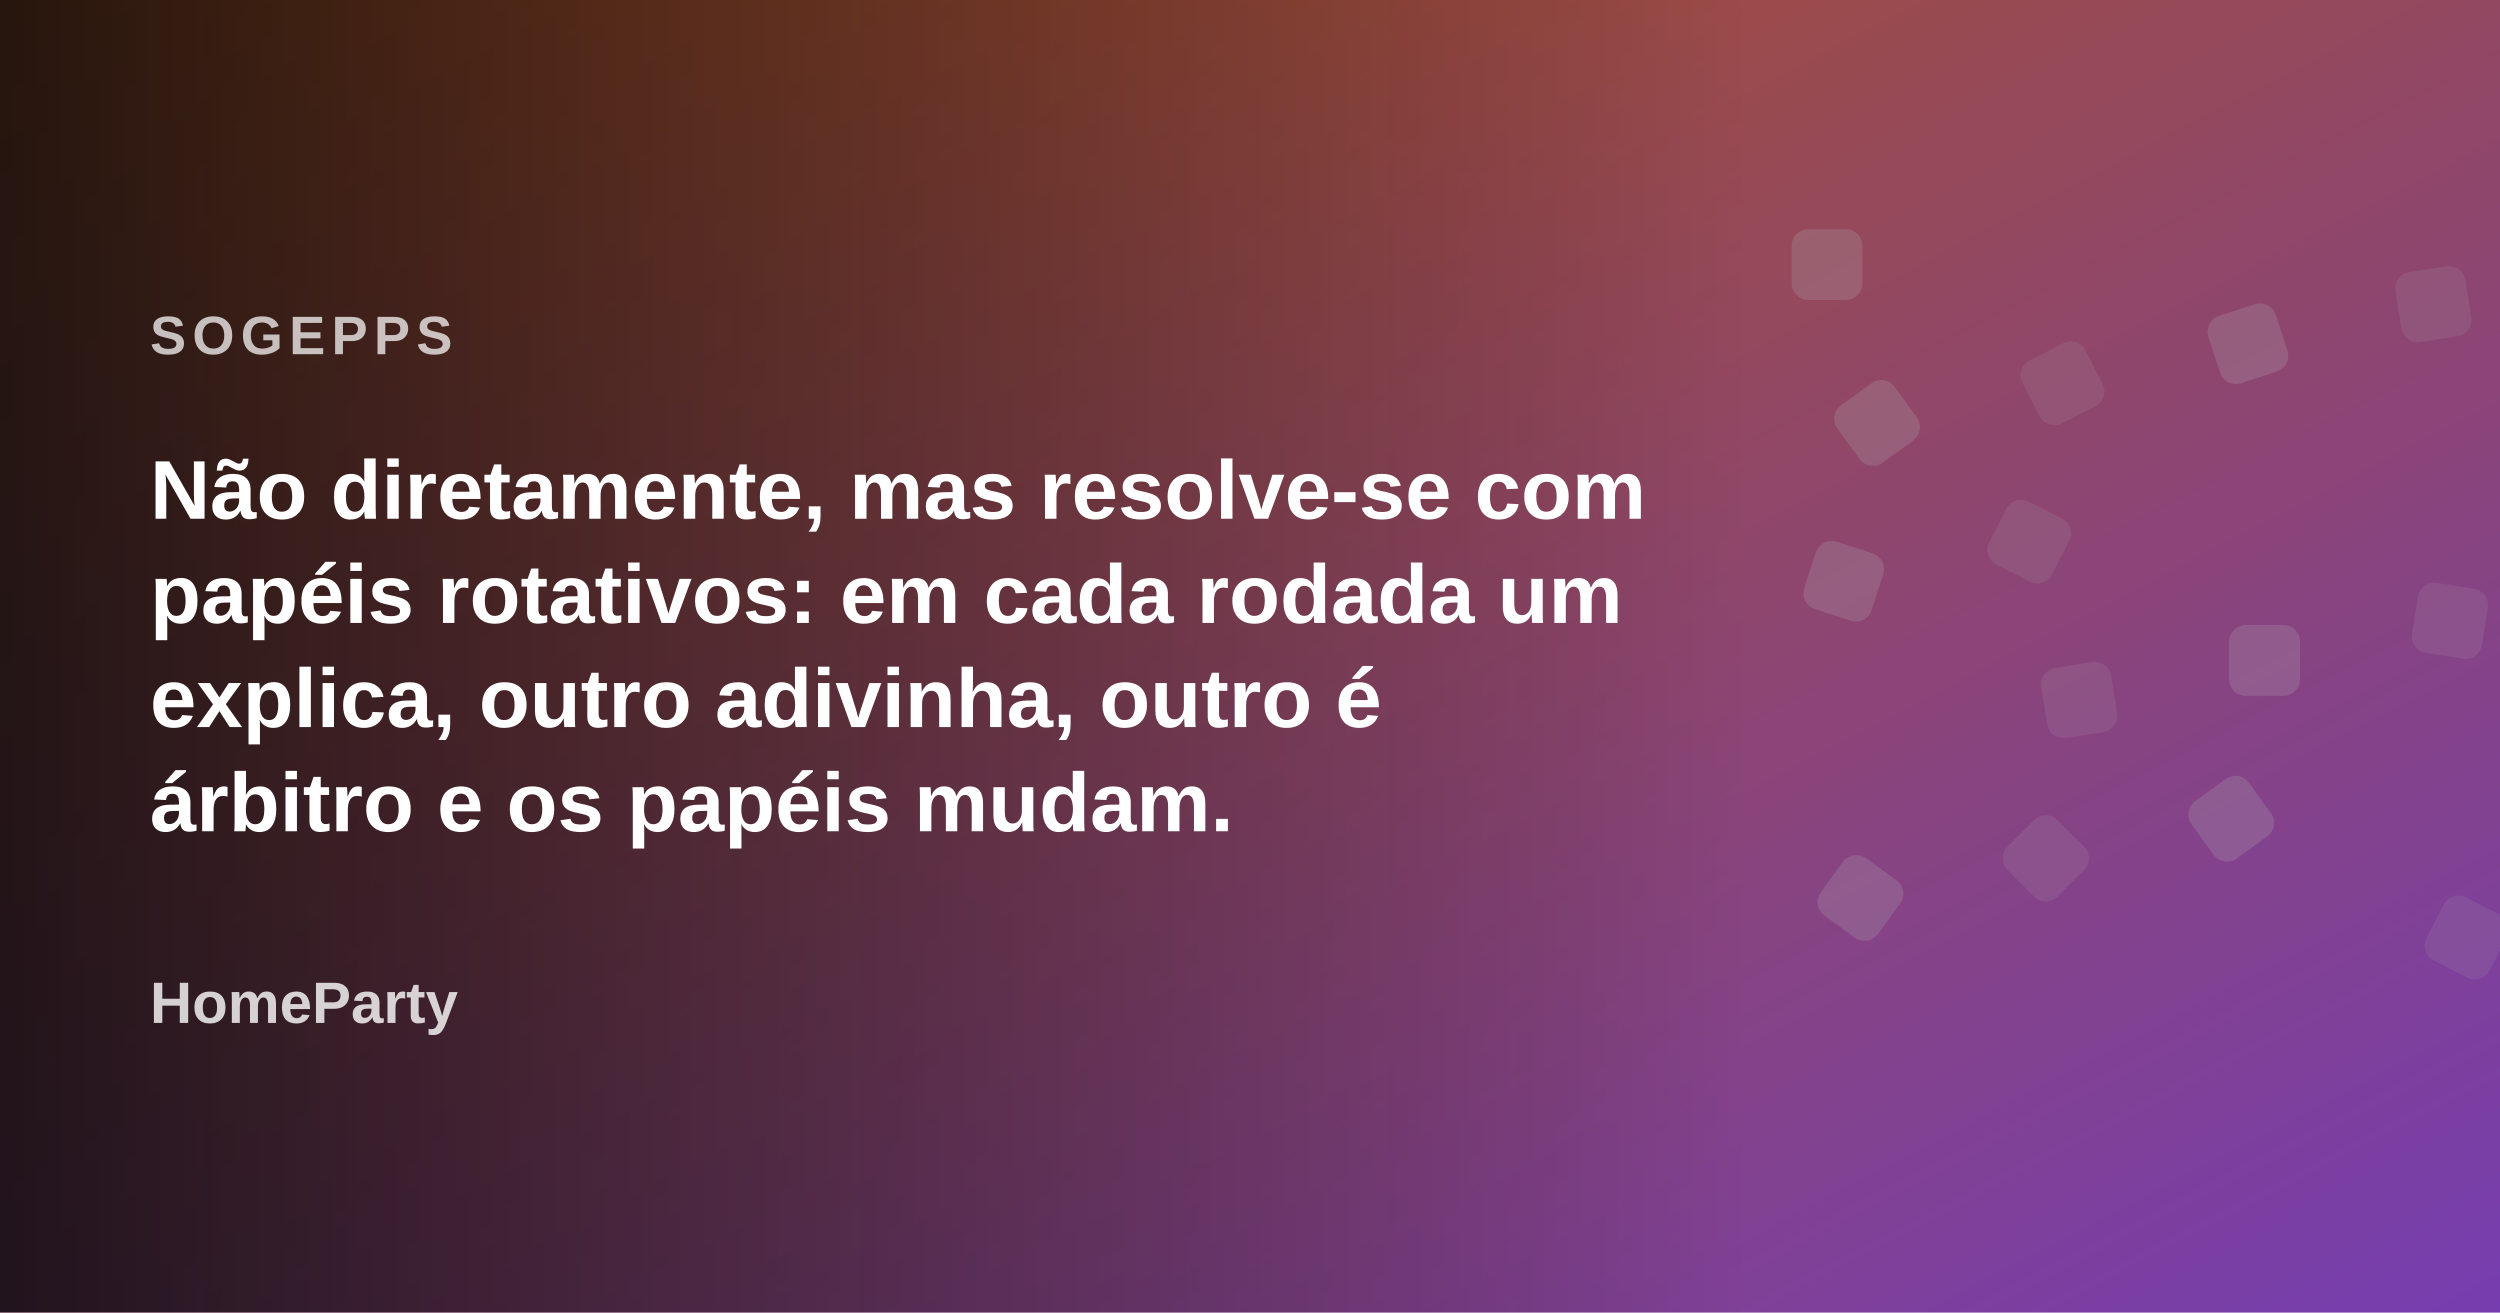
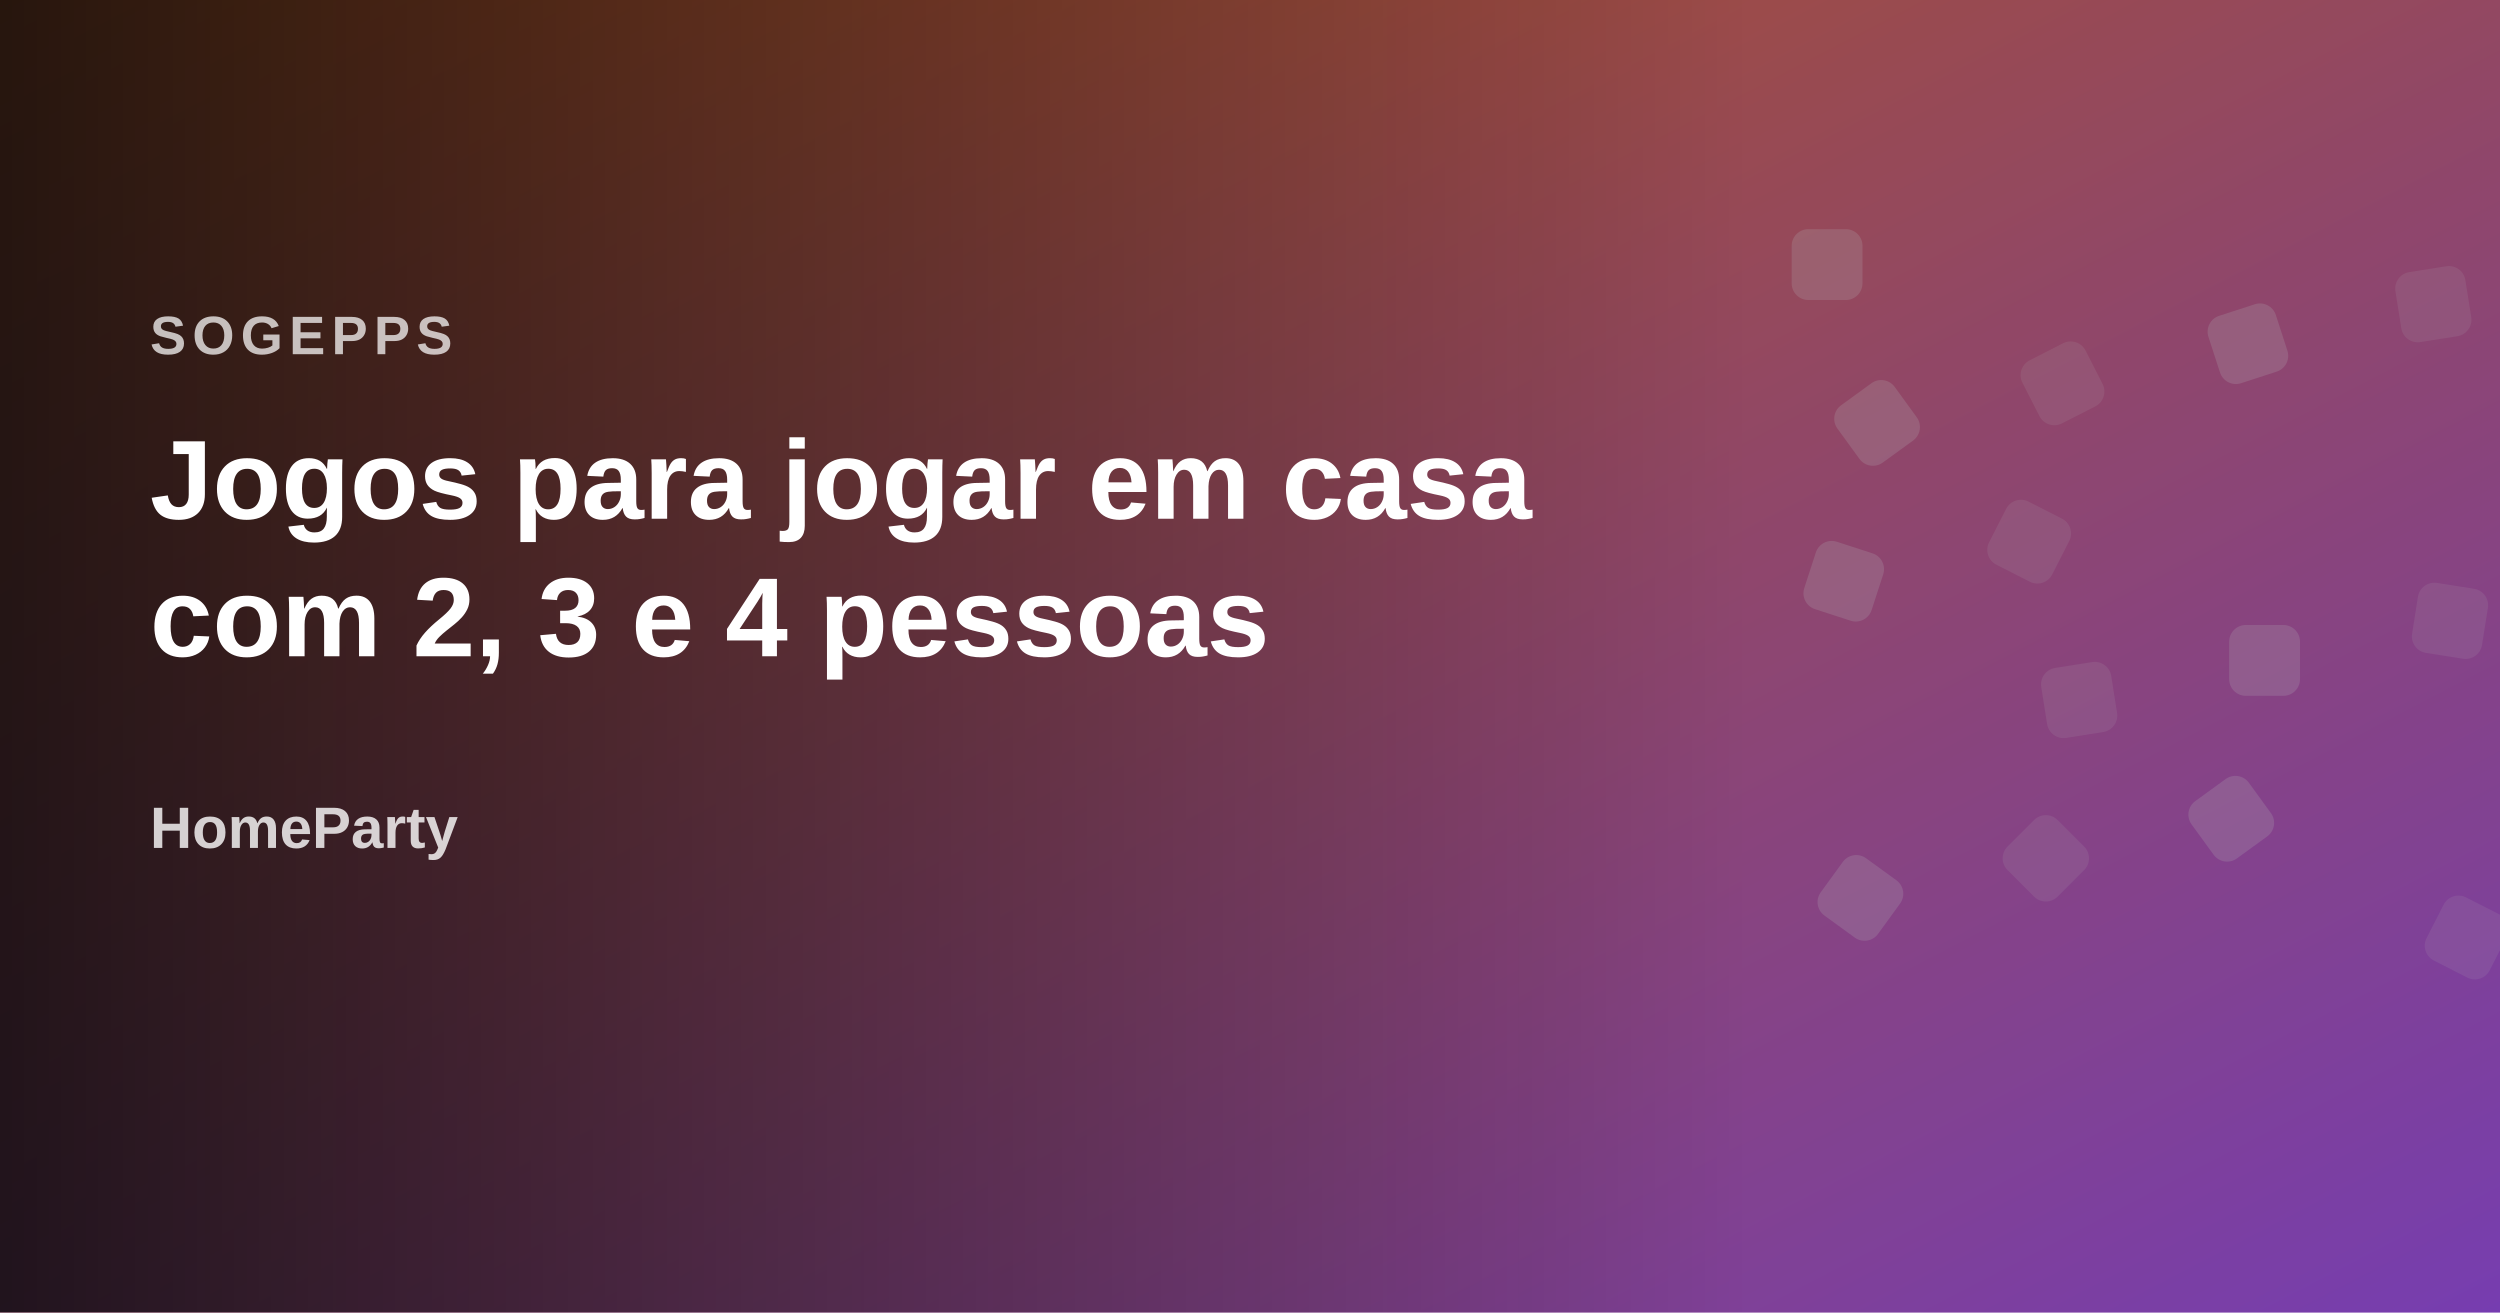
- <svg xmlns="http://www.w3.org/2000/svg" width="1200" height="630" viewBox="0 0 1200 630" role="img" aria-label="Não diretamente, mas resolve-se com papéis rotativos: em cada rodada um explica, outro adivinha, outro é árbitro e os papéis mudam.">
+ <svg xmlns="http://www.w3.org/2000/svg" width="1200" height="630" viewBox="0 0 1200 630" role="img" aria-label="Jogos para jogar em casa com 2, 3 e 4 pessoas">
  <defs>
    <linearGradient id="g" x1="0" y1="0" x2="1" y2="1">
      <stop offset="0%" stop-color="#f97316" />
      <stop offset="100%" stop-color="#a855f7" />
    </linearGradient>
    <linearGradient id="v" x1="0" y1="0" x2="1" y2="0">
      <stop offset="0%" stop-color="rgba(4,6,12,0.86)" />
      <stop offset="70%" stop-color="rgba(4,6,12,0.30)" />
    </linearGradient>
  </defs>
  <rect width="1200" height="630" fill="url(#g)" />
  <g transform="translate(860,110)">
    <rect x="0" y="0" width="34" height="34" rx="8" fill="rgba(255,255,255,0.22)" transform="rotate(0 17 17)" />
    <rect x="97" y="133" width="34" height="34" rx="8" fill="rgba(255,255,255,0.13)" transform="rotate(27 114 150)" />
    <rect x="194" y="266" width="34" height="34" rx="8" fill="rgba(255,255,255,0.22)" transform="rotate(54 211 283)" />
    <rect x="291" y="19" width="34" height="34" rx="8" fill="rgba(255,255,255,0.13)" transform="rotate(81 308 36)" />
    <rect x="8" y="152" width="34" height="34" rx="8" fill="rgba(255,255,255,0.22)" transform="rotate(108 25 169)" />
    <rect x="105" y="285" width="34" height="34" rx="8" fill="rgba(255,255,255,0.13)" transform="rotate(135 122 302)" />
    <rect x="202" y="38" width="34" height="34" rx="8" fill="rgba(255,255,255,0.22)" transform="rotate(162 219 55)" />
    <rect x="299" y="171" width="34" height="34" rx="8" fill="rgba(255,255,255,0.13)" transform="rotate(189 316 188)" />
    <rect x="16" y="304" width="34" height="34" rx="8" fill="rgba(255,255,255,0.22)" transform="rotate(216 33 321)" />
    <rect x="113" y="57" width="34" height="34" rx="8" fill="rgba(255,255,255,0.13)" transform="rotate(243 130 74)" />
    <rect x="210" y="190" width="34" height="34" rx="8" fill="rgba(255,255,255,0.22)" transform="rotate(270 227 207)" />
    <rect x="307" y="323" width="34" height="34" rx="8" fill="rgba(255,255,255,0.13)" transform="rotate(297 324 340)" />
    <rect x="24" y="76" width="34" height="34" rx="8" fill="rgba(255,255,255,0.22)" transform="rotate(324 41 93)" />
    <rect x="121" y="209" width="34" height="34" rx="8" fill="rgba(255,255,255,0.13)" transform="rotate(351 138 226)" />
  </g>
  <rect width="1200" height="630" fill="url(#v)" />
  <text x="72" y="170" font-family="Segoe UI, Arial, sans-serif" font-size="26" font-weight="700" letter-spacing="3" fill="rgba(255,255,255,0.72)">SOGEPPS</text>
-   <text x="72" y="249" font-family="Segoe UI, Arial, sans-serif" font-size="40" font-weight="700" fill="#ffffff">Não diretamente, mas resolve-se com</text>
-   <text x="72" y="299" font-family="Segoe UI, Arial, sans-serif" font-size="40" font-weight="700" fill="#ffffff">papéis rotativos: em cada rodada um</text>
-   <text x="72" y="349" font-family="Segoe UI, Arial, sans-serif" font-size="40" font-weight="700" fill="#ffffff">explica, outro adivinha, outro é</text>
-   <text x="72" y="399" font-family="Segoe UI, Arial, sans-serif" font-size="40" font-weight="700" fill="#ffffff">árbitro e os papéis mudam.</text>
-   <text x="72" y="491" font-family="Segoe UI, Arial, sans-serif" font-size="28" font-weight="600" fill="rgba(255,255,255,0.80)">HomeParty</text>
+   <text x="72" y="249" font-family="Segoe UI, Arial, sans-serif" font-size="54" font-weight="700" fill="#ffffff">Jogos para jogar em casa</text>
+   <text x="72" y="315" font-family="Segoe UI, Arial, sans-serif" font-size="54" font-weight="700" fill="#ffffff">com 2, 3 e 4 pessoas</text>
+   <text x="72" y="407" font-family="Segoe UI, Arial, sans-serif" font-size="28" font-weight="600" fill="rgba(255,255,255,0.80)">HomeParty</text>
</svg>
